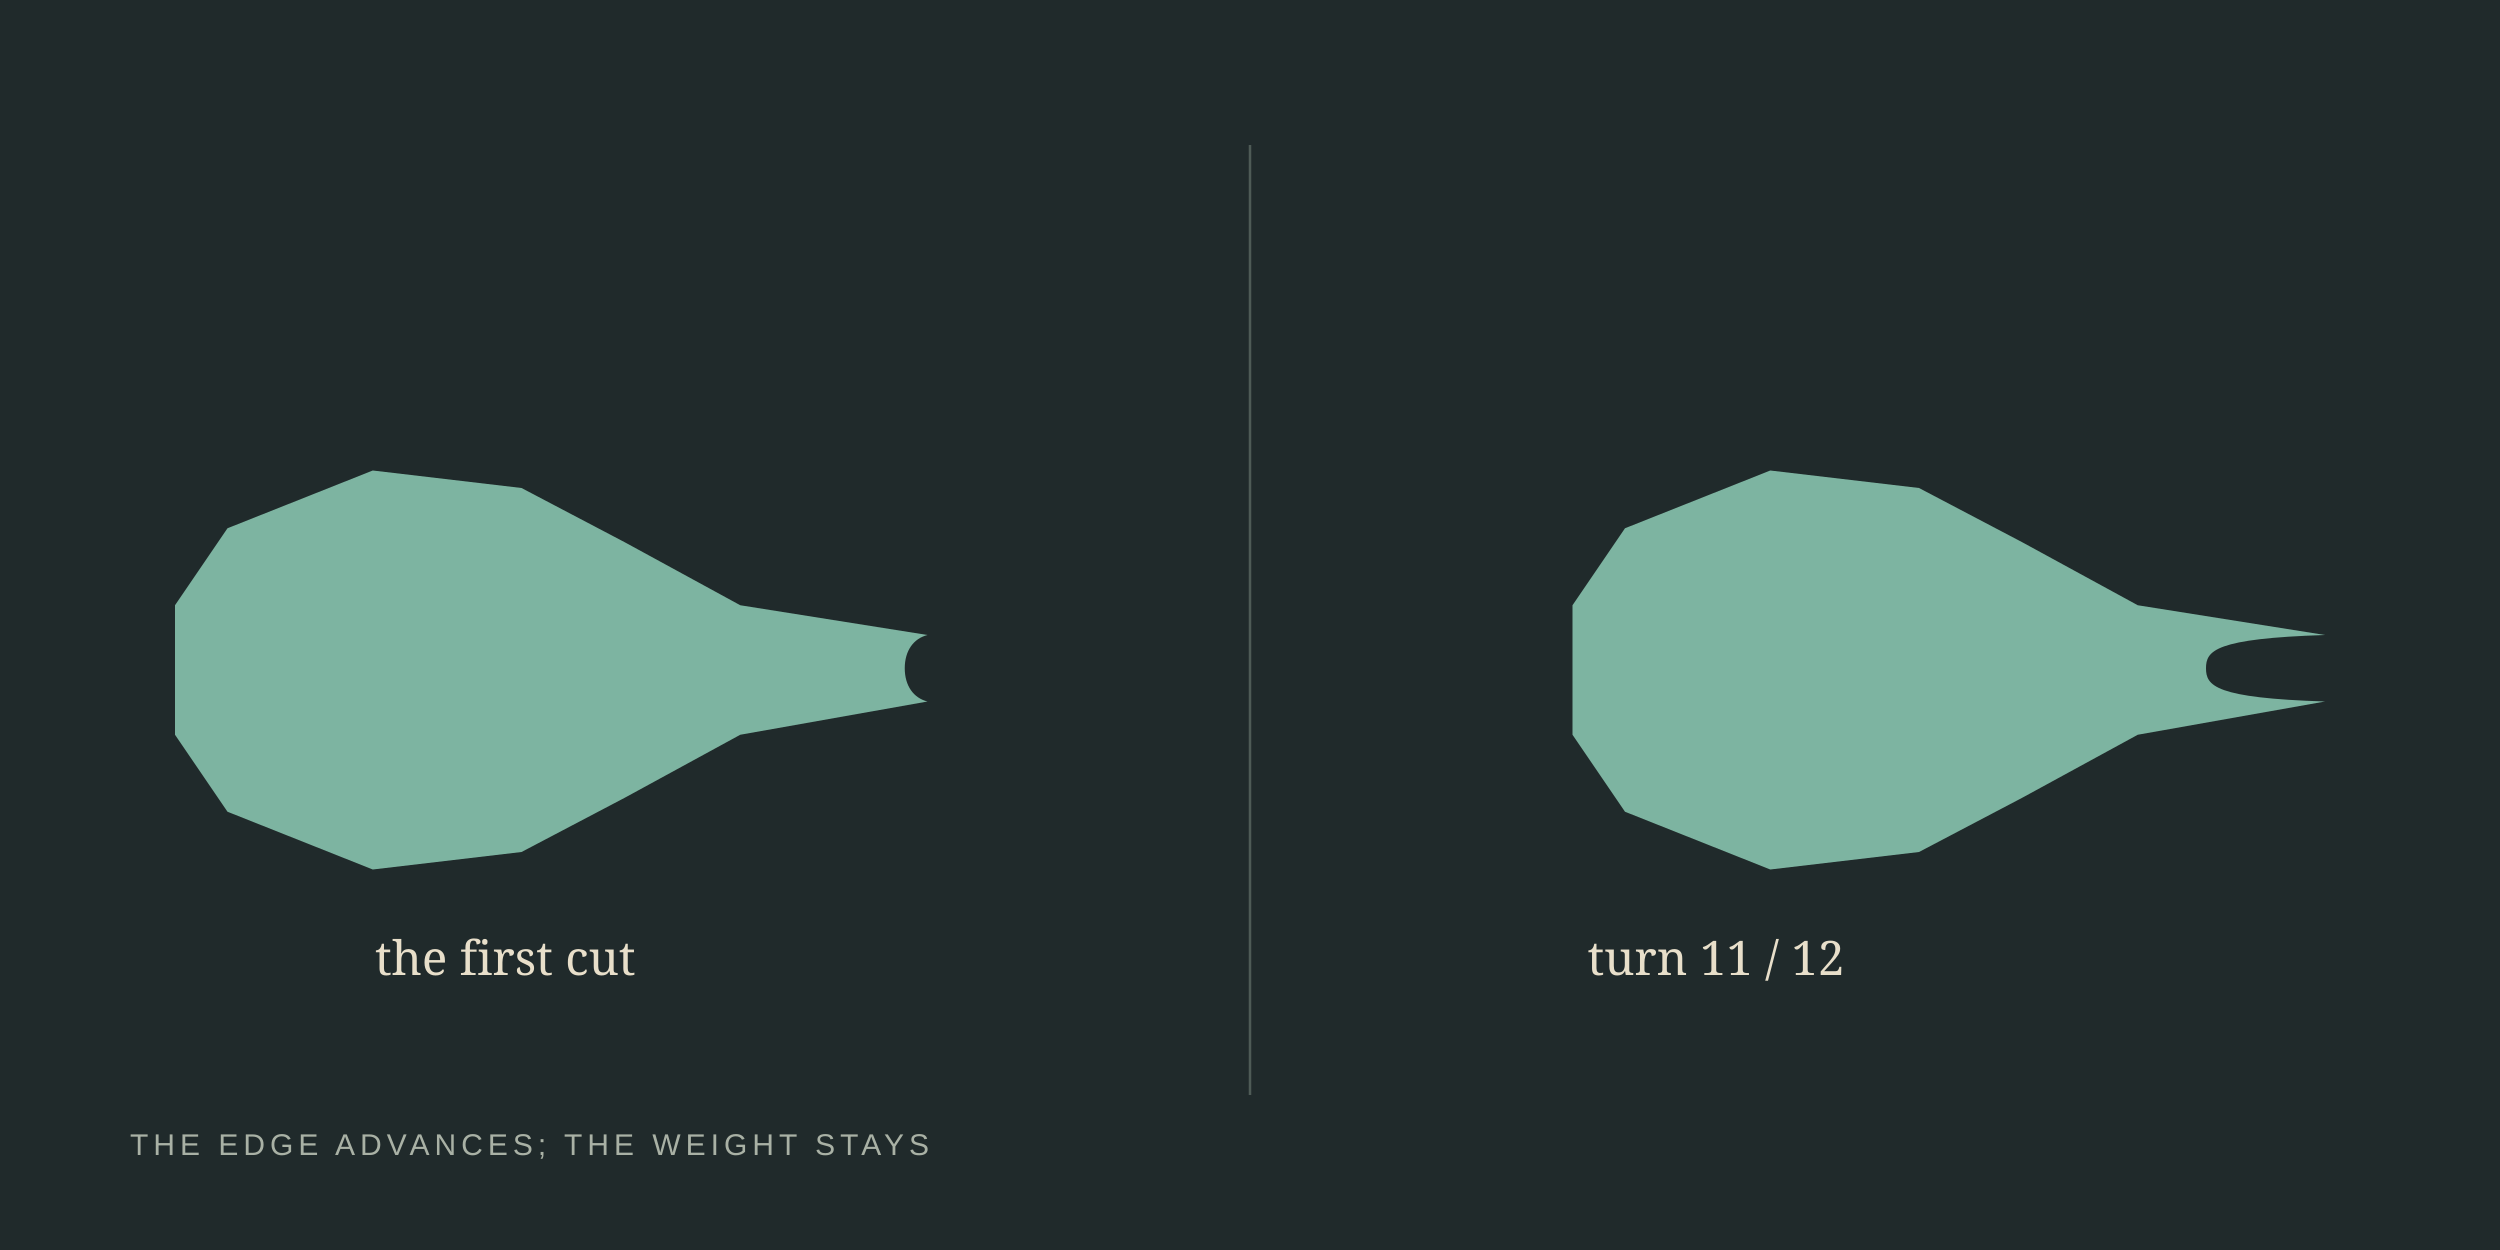
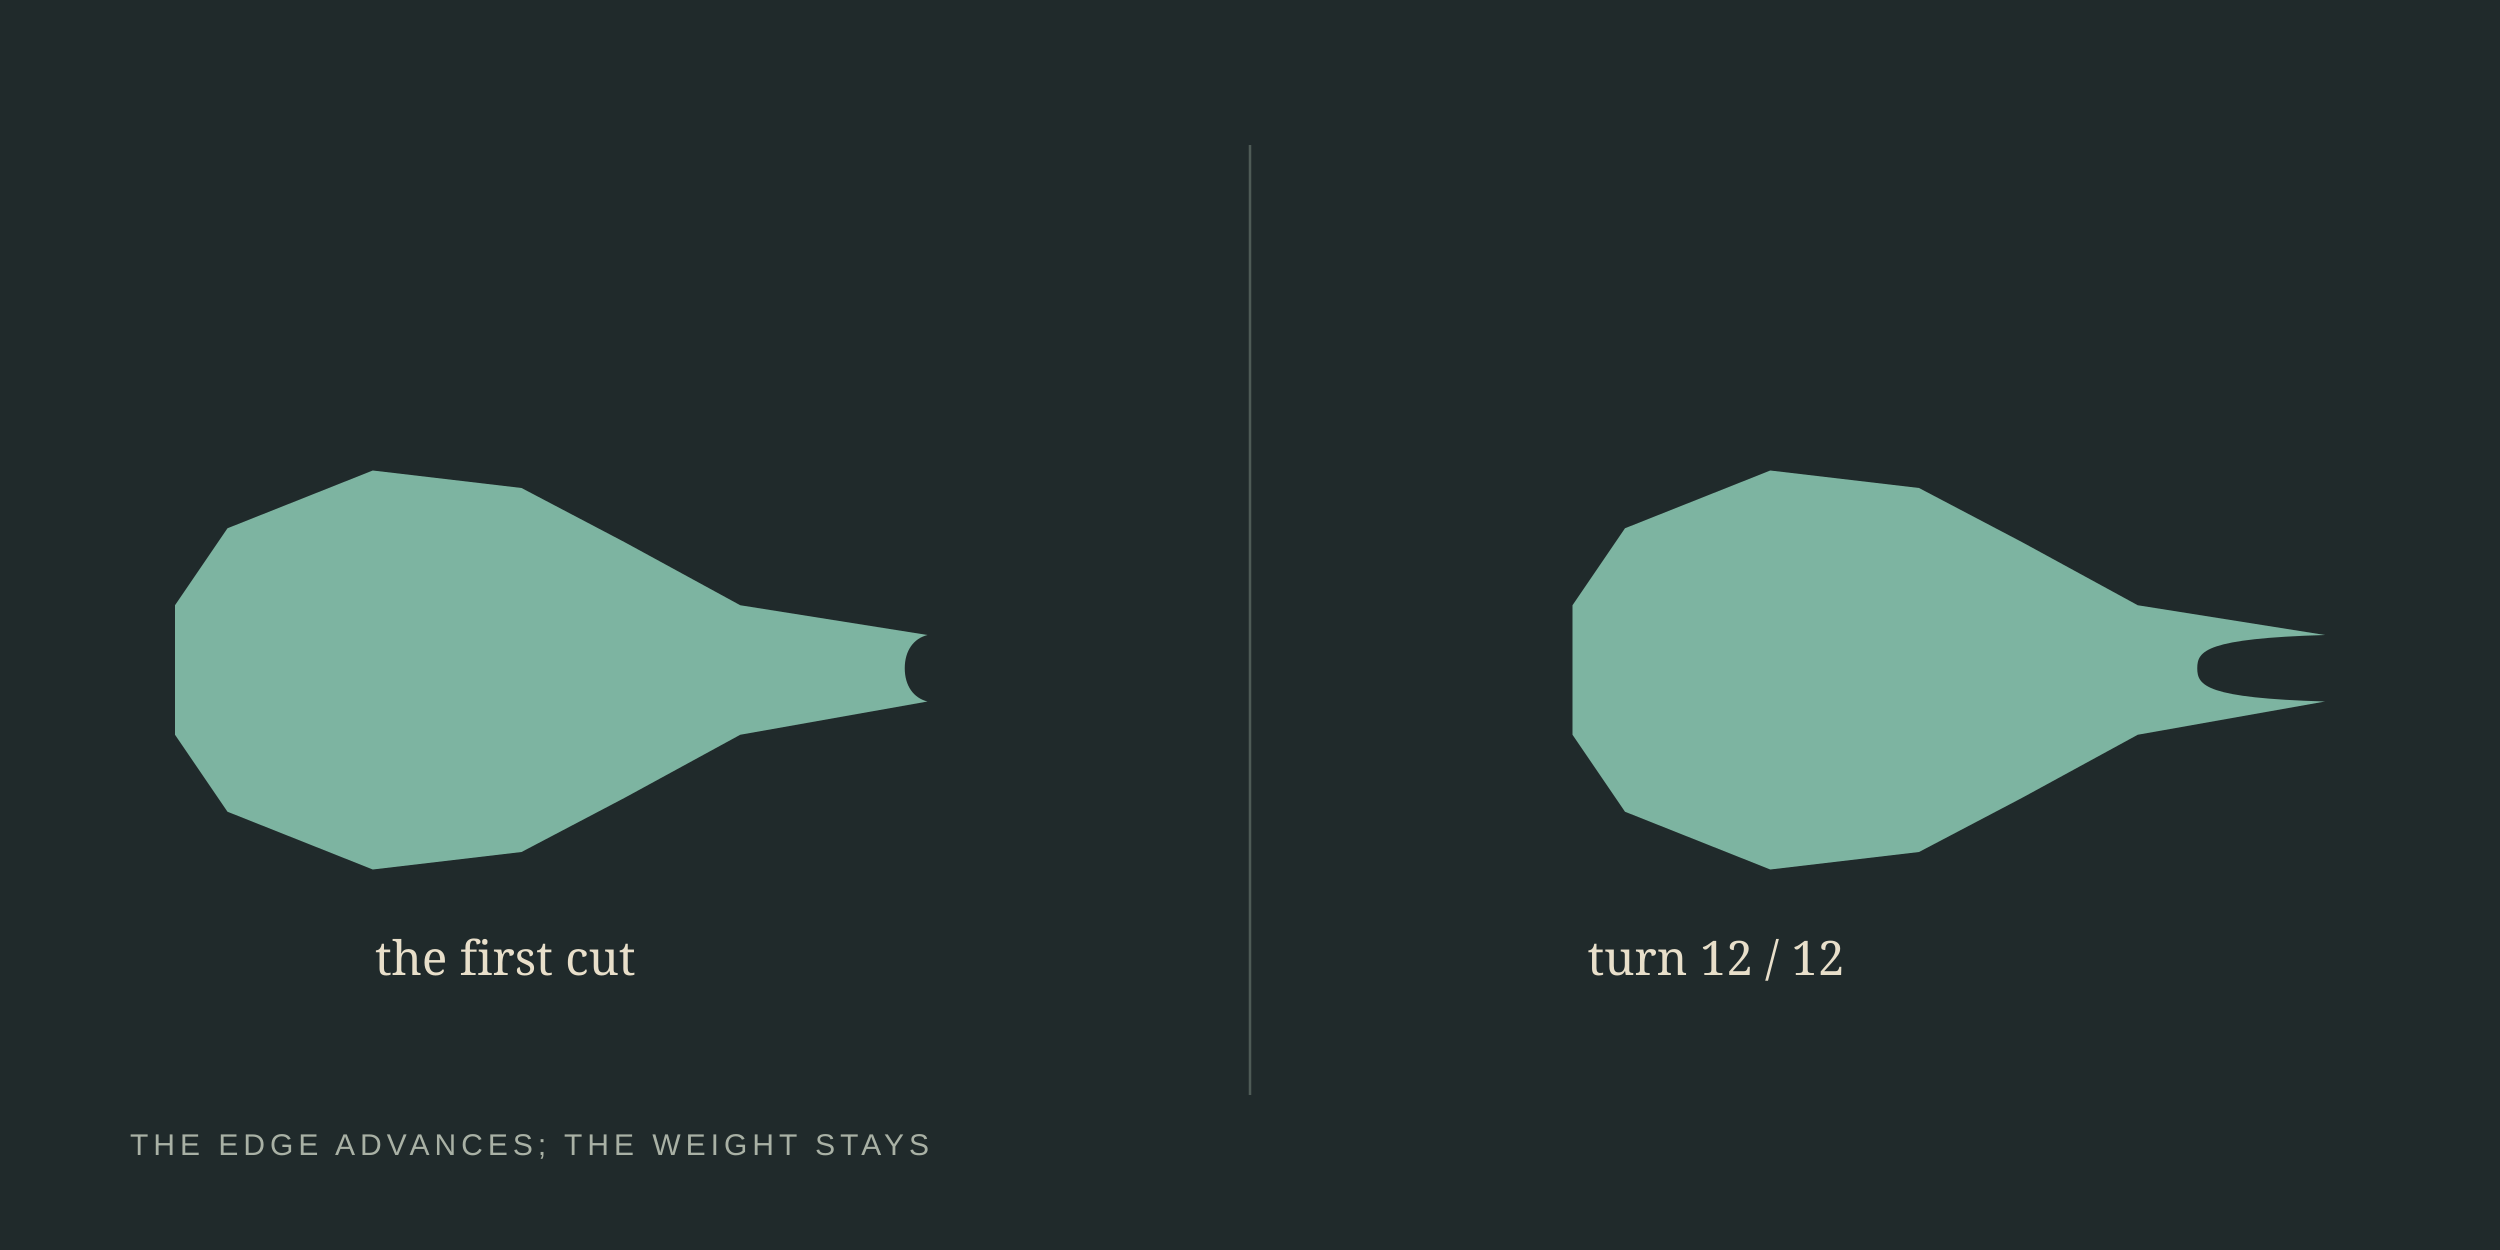
<svg xmlns="http://www.w3.org/2000/svg" viewBox="0 0 1000 500" role="img" aria-labelledby="title desc">
  <rect width="1000" height="500" fill="#202a2b" />
  <path fill="none" stroke="#75837a" stroke-width="1" opacity=".55" d="M500 58V438" />
  <g fill="#7db4a1">
    <path transform="translate(-84 100) scale(.7)" d="M250 159 L333 126 L418 136 L477 167 L543 203 L650 220 C642 222 637 229 637 239 C637 249 642 256 650 258 L650 258 L543 277 L477 313 L418 344 L333 354 L250 321 L220 277 L220 203Z" />
-     <path transform="translate(475 100) scale(.7)" d="M250 159 L333 126 L418 136 L477 167 L543 203 L650 220 C587 222 582 229 582 239 C582 249 587 256 650 258 L650 258 L543 277 L477 313 L418 344 L333 354 L250 321 L220 277 L220 203Z" />
+     <path transform="translate(475 100) scale(.7)" d="M250 159 L333 126 L418 136 L477 167 L543 203 L650 220 C582 222 577 229 577 239 C577 249 582 256 650 258 L650 258 L543 277 L477 313 L418 344 L333 354 L250 321 L220 277 L220 203Z" />
  </g>
  <g fill="#e8dfca" font-family="Georgia,serif" font-size="19">
    <text x="150" y="390">the first cut</text>
-     <text x="635" y="390">turn 11 / 12</text>
+     <text x="635" y="390">turn 12 / 12</text>
  </g>
  <text x="52" y="462" fill="#a9b1a5" font-family="Arial,sans-serif" font-size="12" letter-spacing="2">THE EDGE ADVANCES; THE WEIGHT STAYS</text>
</svg>
